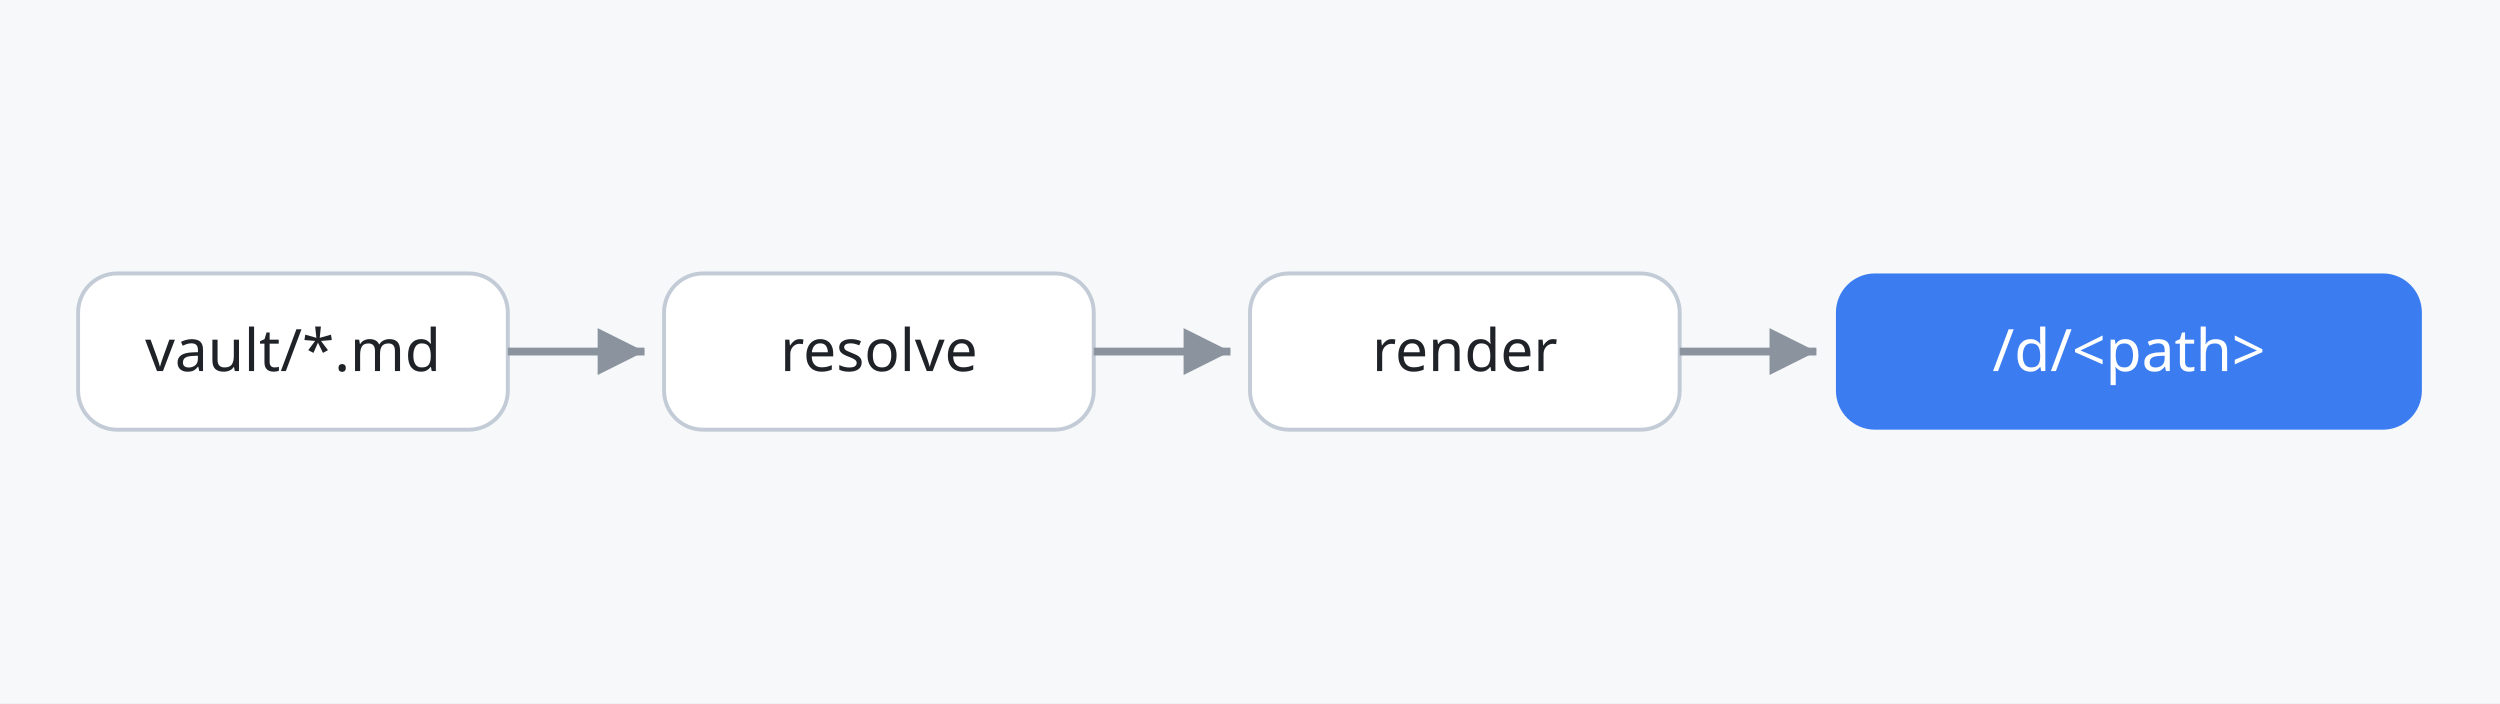
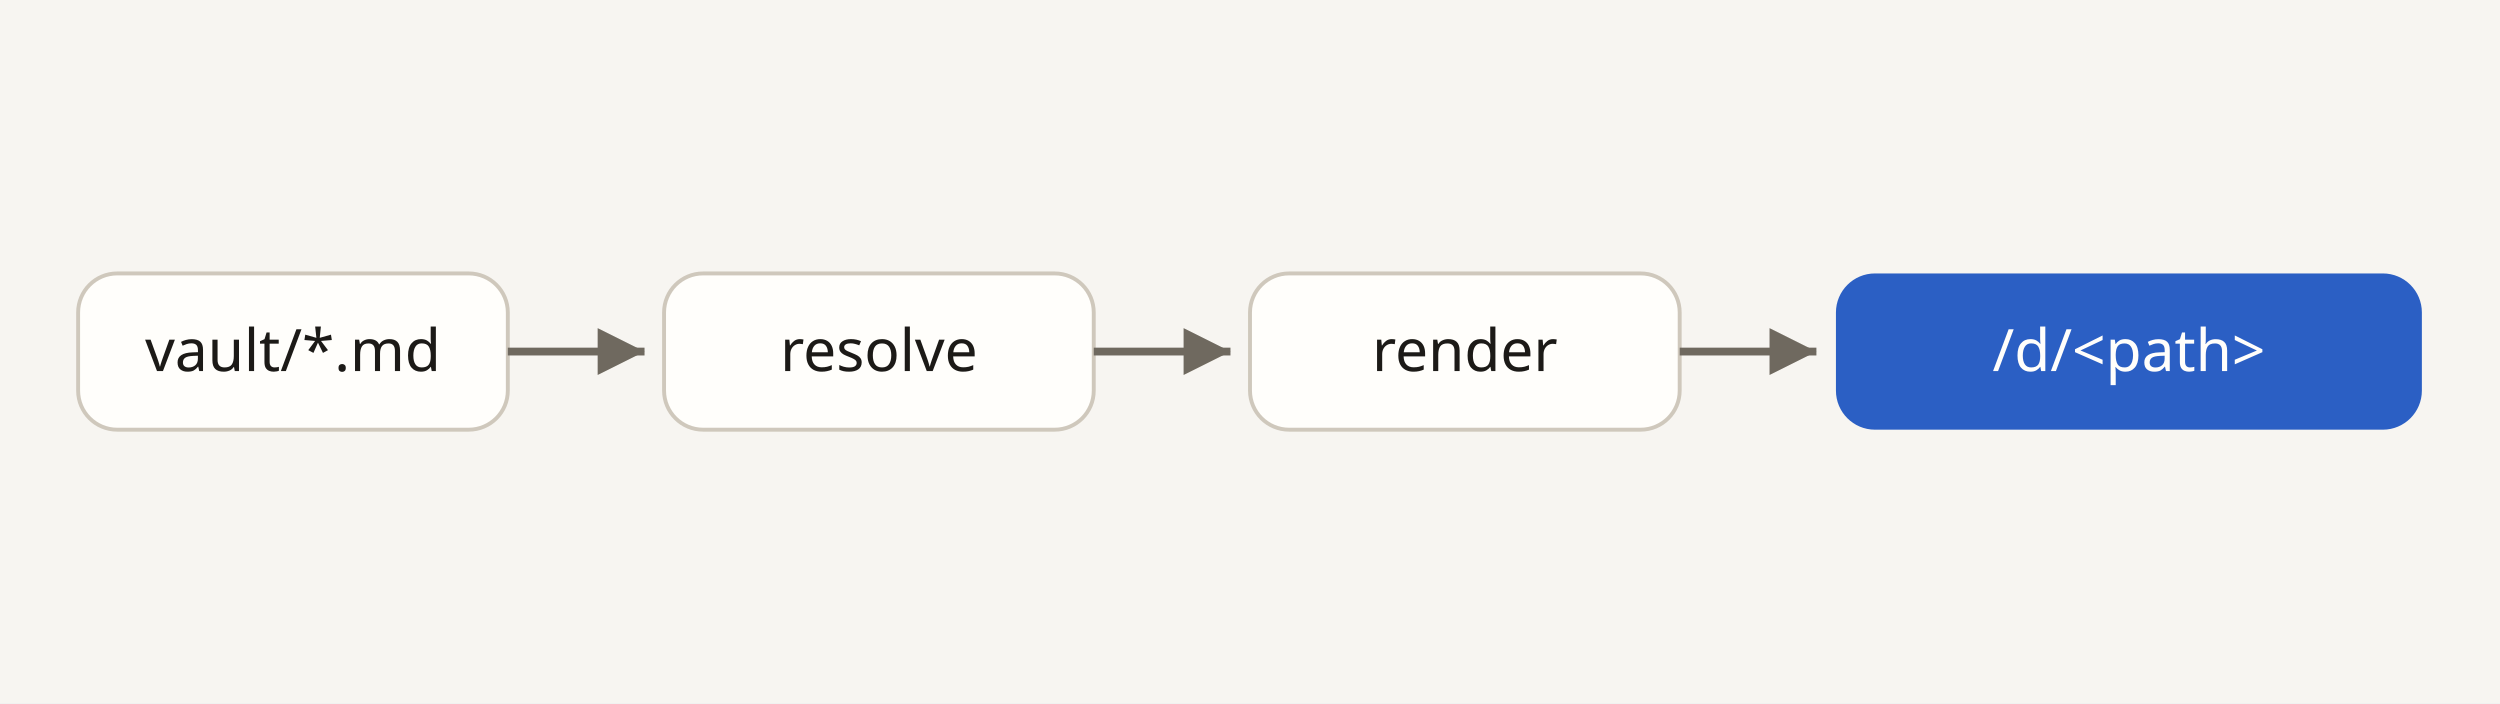
<svg xmlns="http://www.w3.org/2000/svg" viewBox="0 0 640 180" role="img" aria-label="Doku render pipeline">
-   <rect width="640" height="180" fill="#f6f8fa" />
-   <g font-family="system-ui, sans-serif" font-size="15" fill="#1f2328" text-anchor="middle">
-     <rect x="20" y="70" width="110" height="40" rx="10" fill="#ffffff" stroke="#c2cbd6" />
+   <rect width="640" height="180" fill="#f7f5f1" />
+   <g font-family="system-ui, sans-serif" font-size="15" fill="#1c1a17" text-anchor="middle">
+     <rect x="20" y="70" width="110" height="40" rx="10" fill="#fffefb" stroke="#cfc8bc" />
    <text x="75" y="95">vault/*.md</text>
-     <rect x="170" y="70" width="110" height="40" rx="10" fill="#ffffff" stroke="#c2cbd6" />
+     <rect x="170" y="70" width="110" height="40" rx="10" fill="#fffefb" stroke="#cfc8bc" />
    <text x="225" y="95">resolve</text>
-     <rect x="320" y="70" width="110" height="40" rx="10" fill="#ffffff" stroke="#c2cbd6" />
+     <rect x="320" y="70" width="110" height="40" rx="10" fill="#fffefb" stroke="#cfc8bc" />
    <text x="375" y="95">render</text>
-     <rect x="470" y="70" width="150" height="40" rx="10" fill="#3b7df0" />
-     <text x="545" y="95" fill="#ffffff">/d/&lt;path&gt;</text>
-     <g stroke="#8b949e" stroke-width="2" marker-end="url(#a)">
+     <rect x="470" y="70" width="150" height="40" rx="10" fill="#2b5fc4" />
+     <text x="545" y="95" fill="#fffefb">/d/&lt;path&gt;</text>
+     <g stroke="#6f695f" stroke-width="2" marker-end="url(#a)">
      <line x1="130" y1="90" x2="165" y2="90" />
      <line x1="280" y1="90" x2="315" y2="90" />
      <line x1="430" y1="90" x2="465" y2="90" />
    </g>
  </g>
  <defs>
    <marker id="a" markerWidth="8" markerHeight="8" refX="6" refY="3" orient="auto">
-       <path d="M0,0 L6,3 L0,6 z" fill="#8b949e" />
+       <path d="M0,0 L6,3 L0,6 z" fill="#6f695f" />
    </marker>
  </defs>
</svg>
